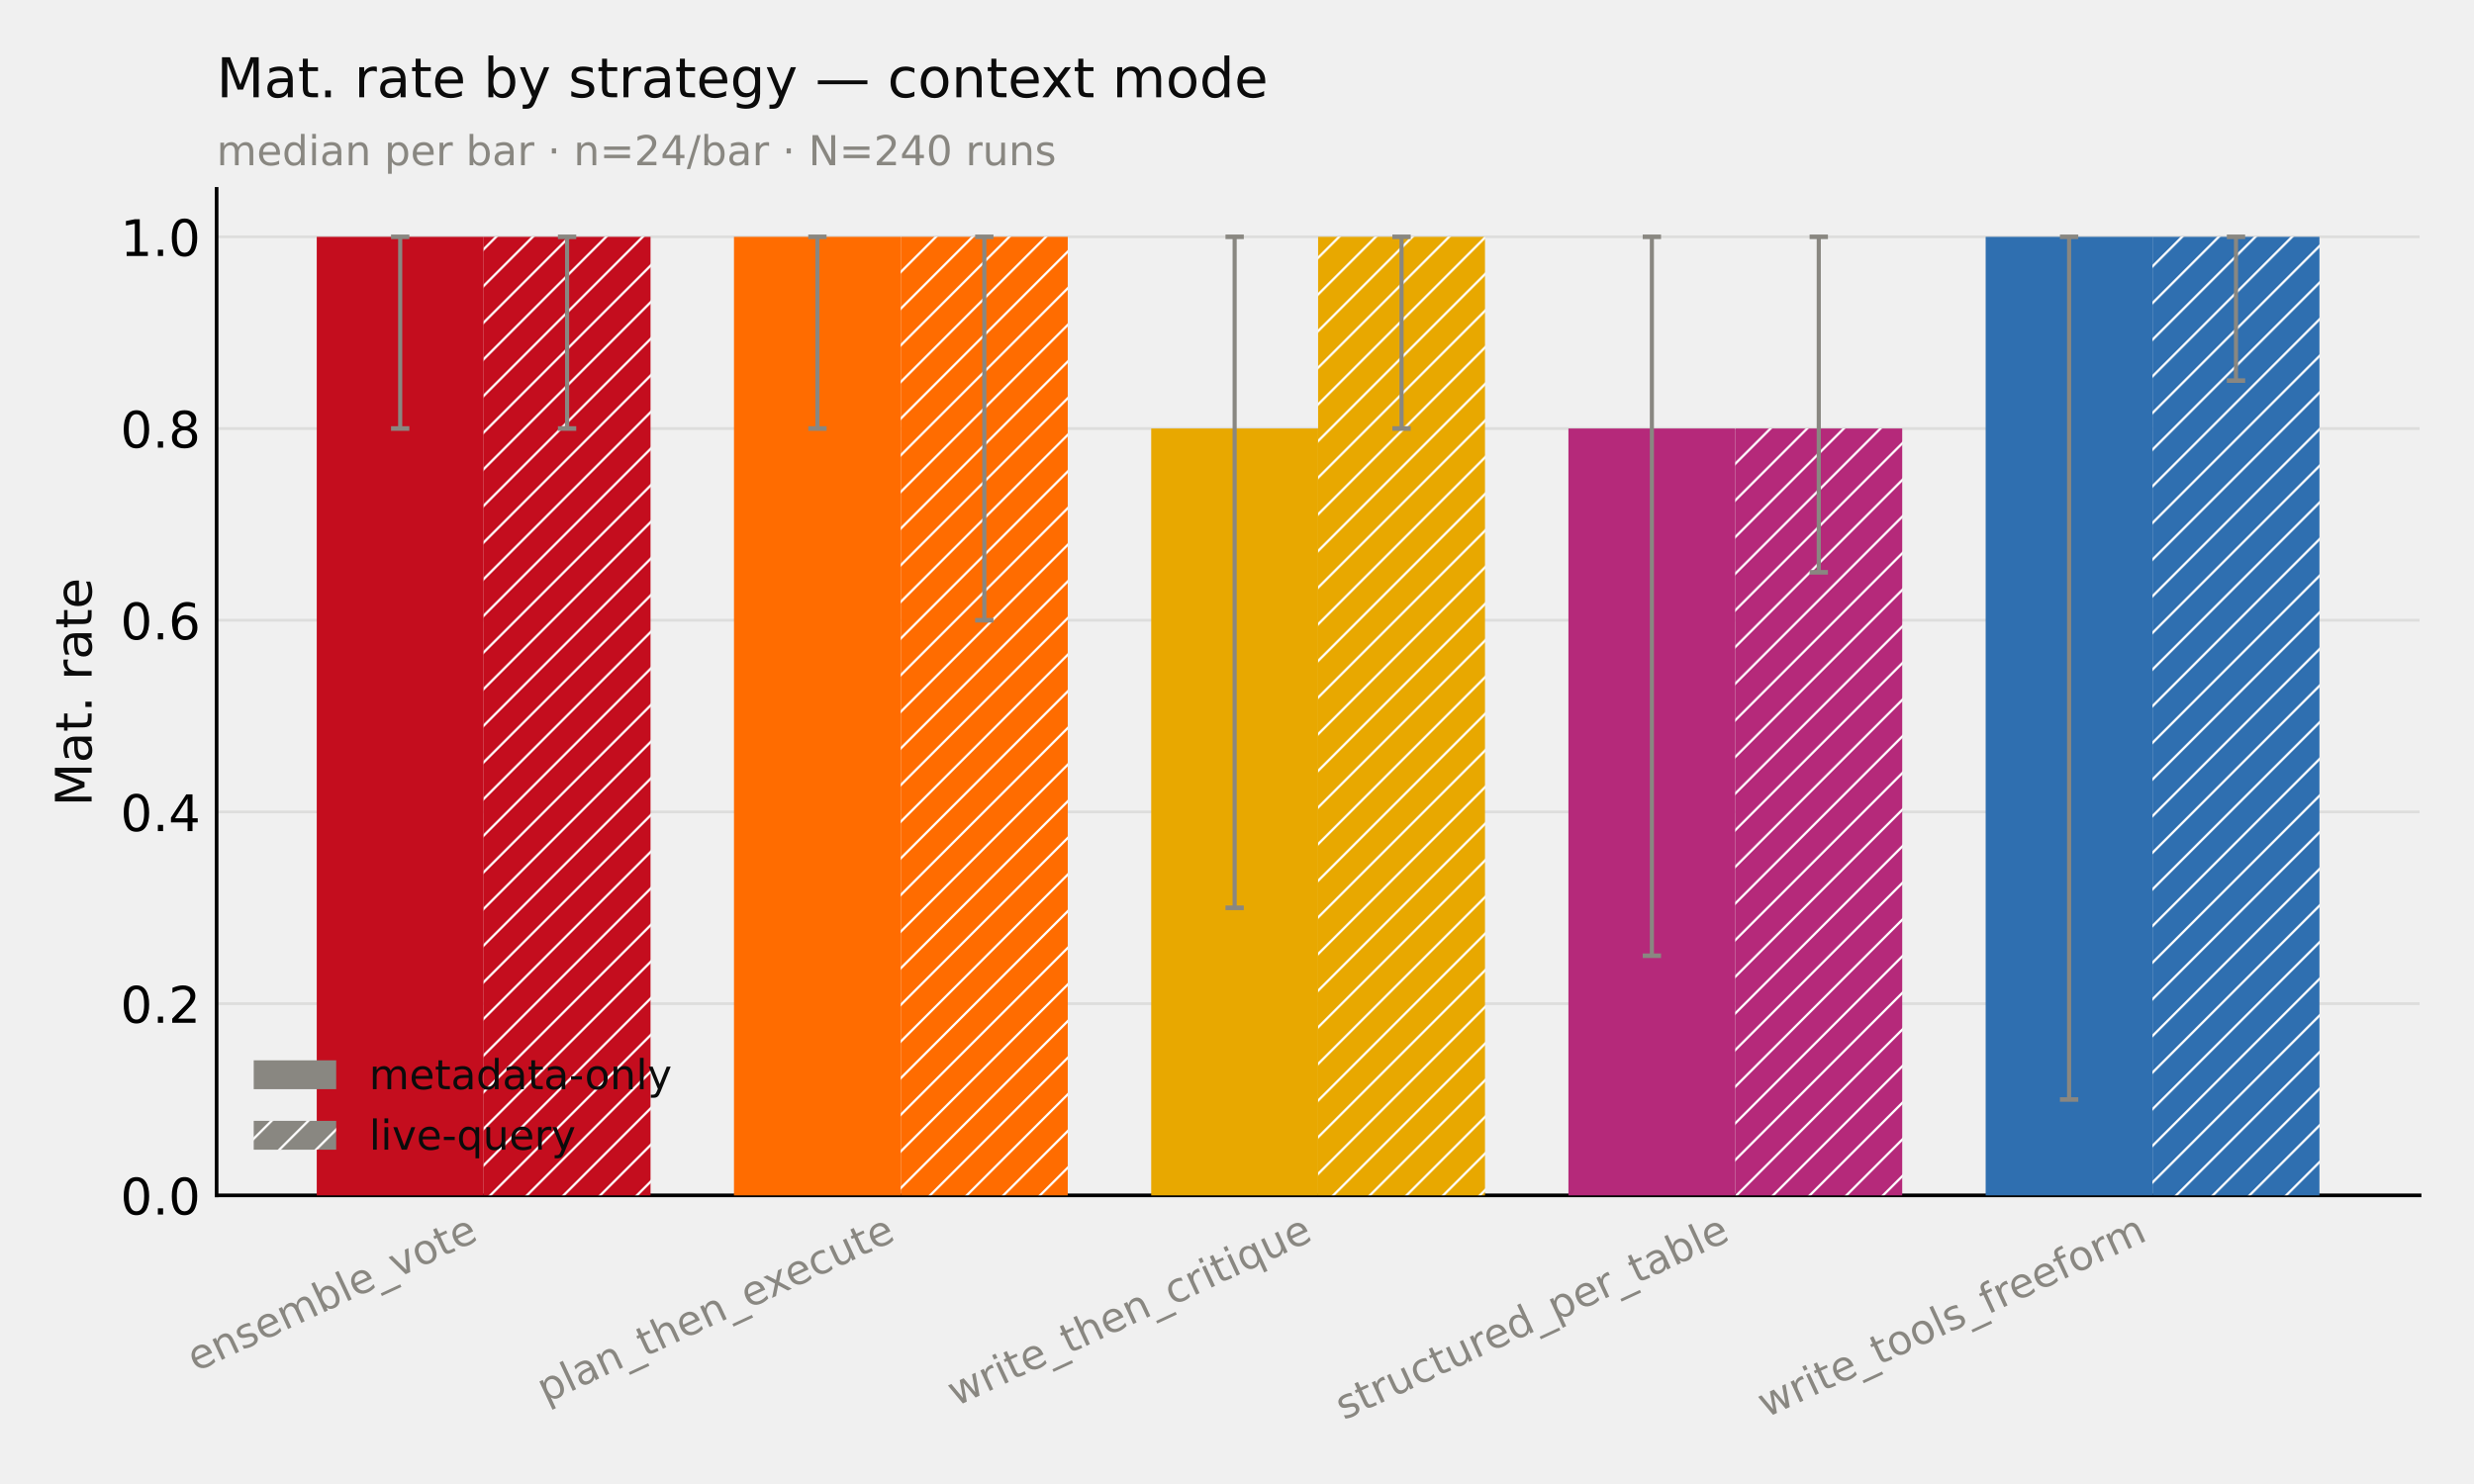
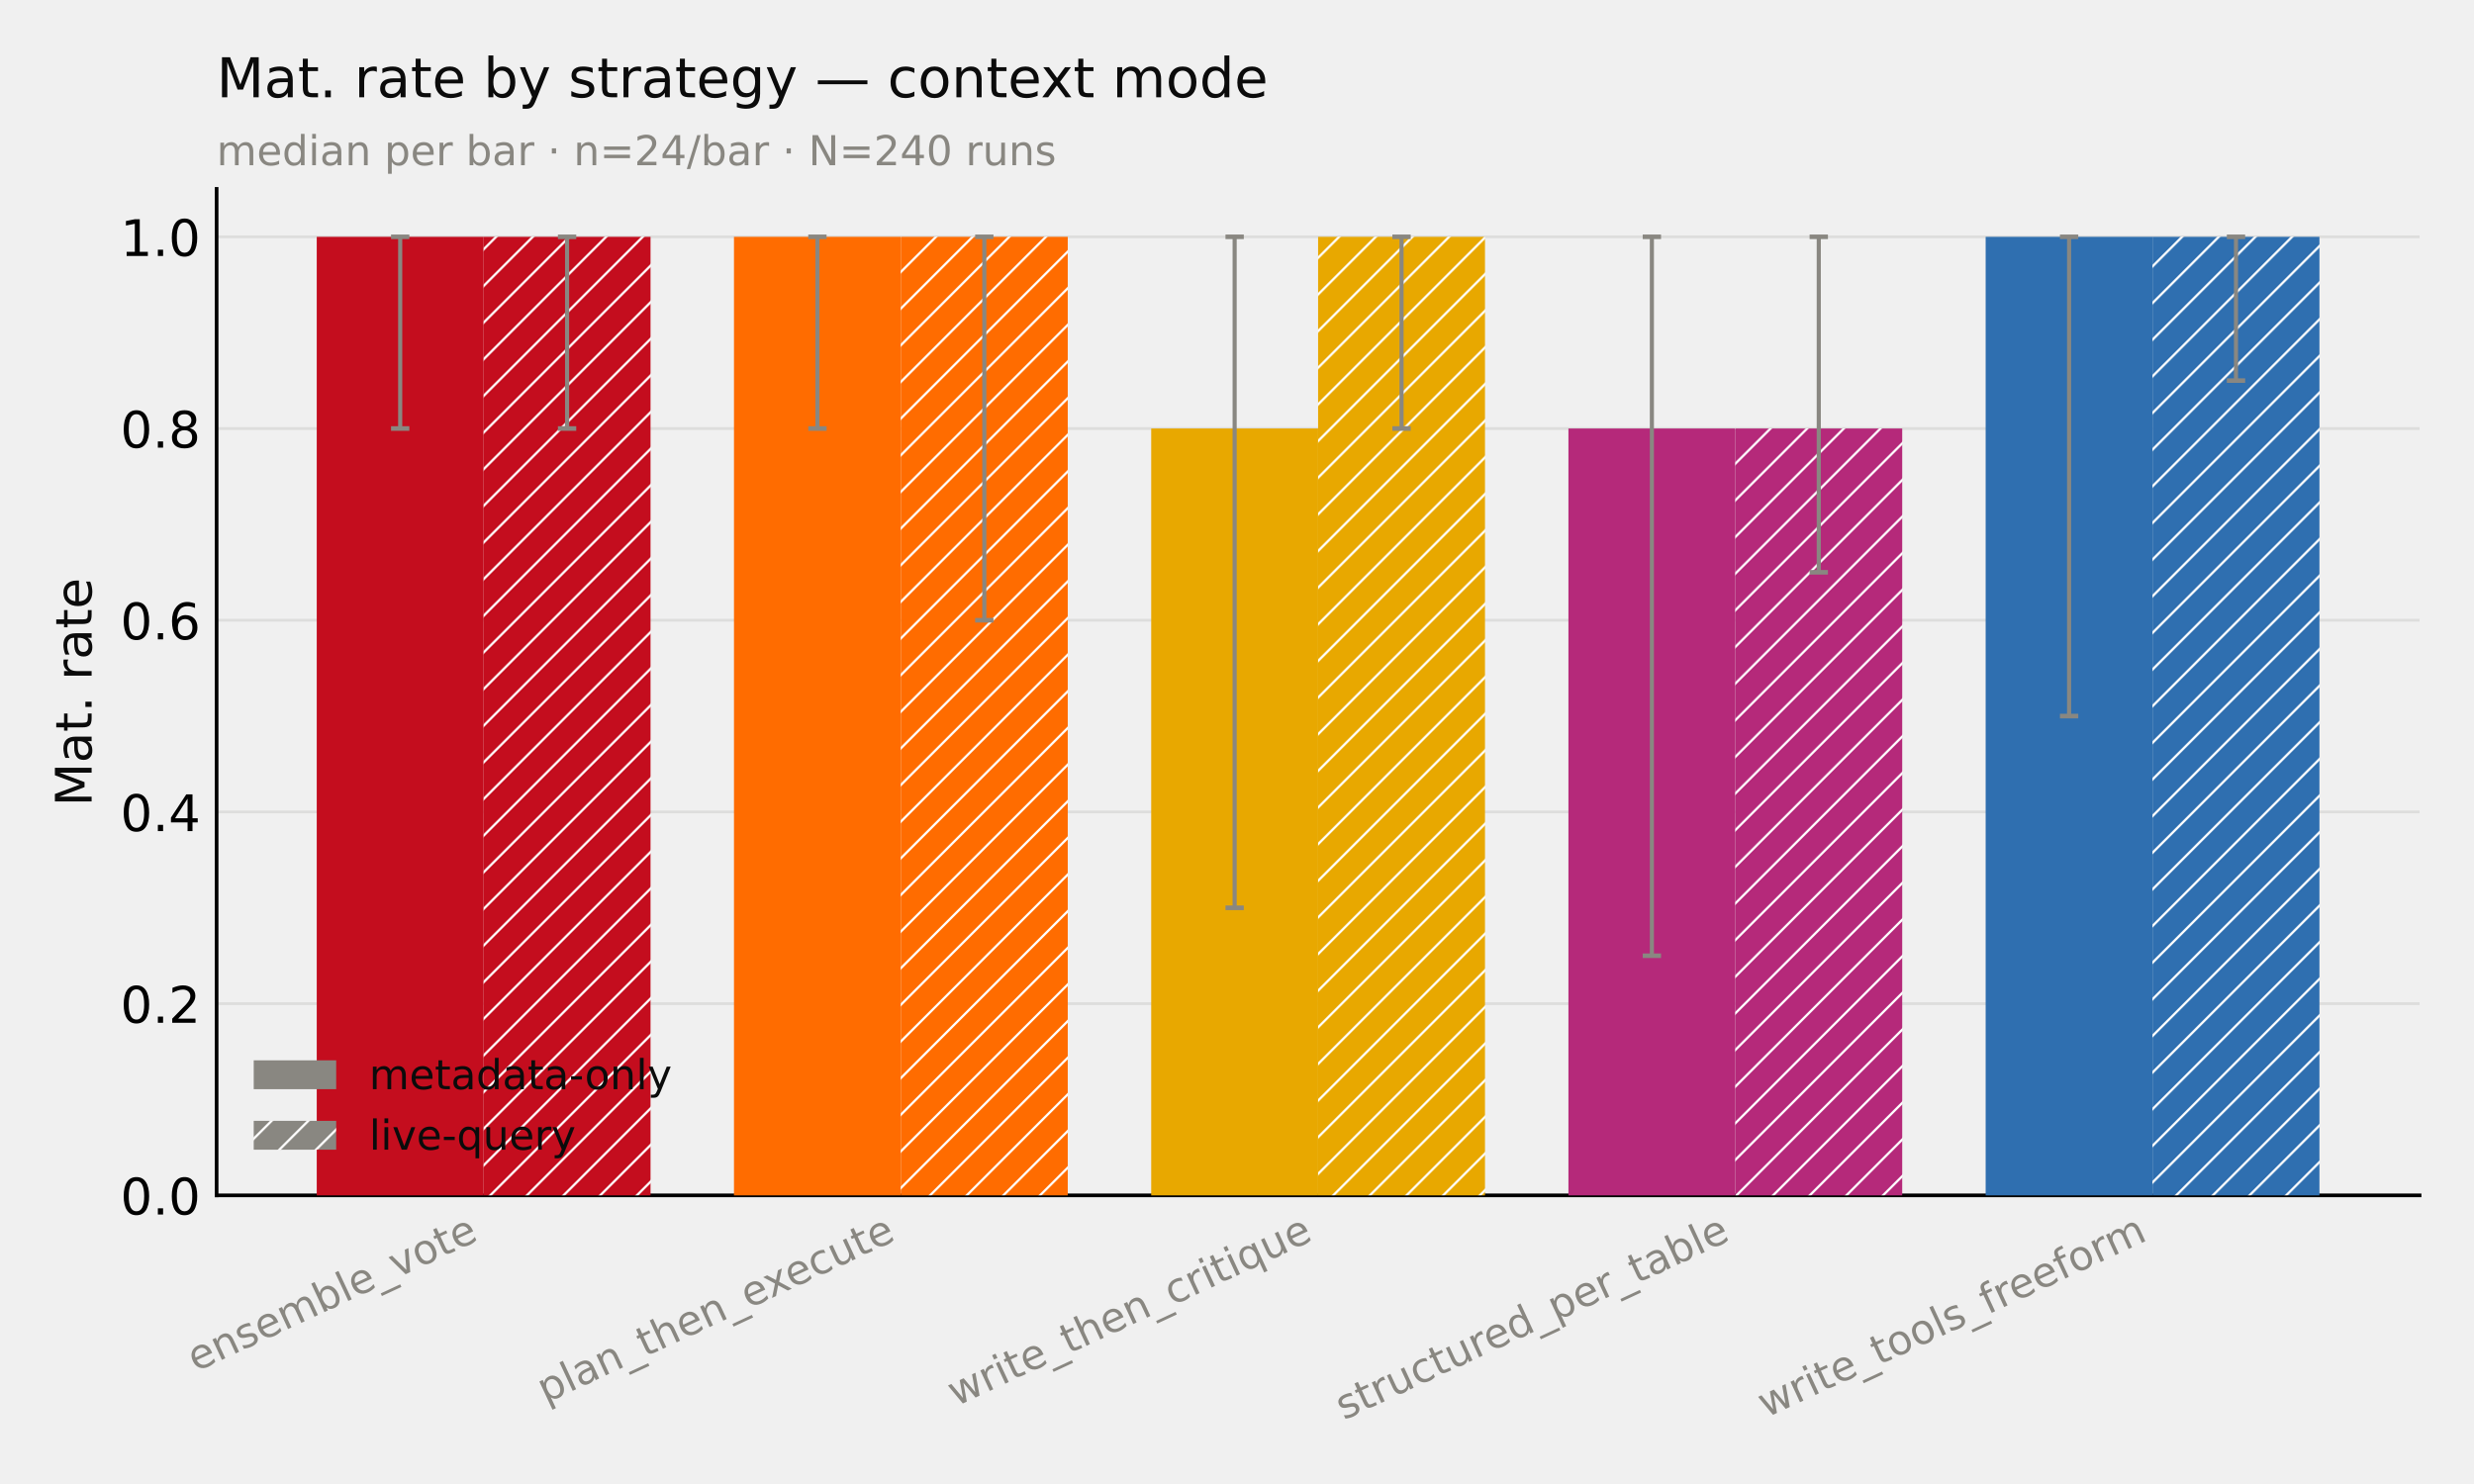
<svg xmlns="http://www.w3.org/2000/svg" xmlns:xlink="http://www.w3.org/1999/xlink" width="540pt" height="324pt" viewBox="0 0 540 324" version="1.1">
  <defs>
    <style type="text/css">*{stroke-linejoin: round; stroke-linecap: butt}</style>
  </defs>
  <g id="figure_1">
    <g id="patch_1">
      <path d="M 0 324  L 540 324  L 540 0  L 0 0  L 0 324  z " style="fill: none" />
    </g>
    <g id="axes_1">
      <g id="patch_2">
        <path d="M 47.28 260.982  L 528.12 260.982  L 528.12 41.24  L 47.28 41.24  L 47.28 260.982  z " style="fill: none" />
      </g>
      <g id="matplotlib.axis_1">
        <g id="xtick_1">
          <g id="line2d_1" />
          <g id="text_1">
            <text style="font-size: 9px; font-family: 'DejaVu Sans', 'Bitstream Vera Sans', 'Computer Modern Sans Serif', 'Lucida Grande', 'Verdana', 'Geneva', 'Lucid', 'Arial', 'Helvetica', 'Avant Garde', sans-serif; fill: #898781" transform="translate(42.68812 299.5812) rotate(-25)">ensemble_vote</text>
          </g>
        </g>
        <g id="xtick_2">
          <g id="line2d_2" />
          <g id="text_2">
            <text style="font-size: 9px; font-family: 'DejaVu Sans', 'Bitstream Vera Sans', 'Computer Modern Sans Serif', 'Lucida Grande', 'Verdana', 'Geneva', 'Lucid', 'Arial', 'Helvetica', 'Avant Garde', sans-serif; fill: #898781" transform="translate(119.0716 306.4289) rotate(-25)">plan_then_execute</text>
          </g>
        </g>
        <g id="xtick_3">
          <g id="line2d_3" />
          <g id="text_3">
            <text style="font-size: 9px; font-family: 'DejaVu Sans', 'Bitstream Vera Sans', 'Computer Modern Sans Serif', 'Lucida Grande', 'Verdana', 'Geneva', 'Lucid', 'Arial', 'Helvetica', 'Avant Garde', sans-serif; fill: #898781" transform="translate(208.6499 307.1236) rotate(-25)">write_then_critique</text>
          </g>
        </g>
        <g id="xtick_4">
          <g id="line2d_4" />
          <g id="text_4">
            <text style="font-size: 9px; font-family: 'DejaVu Sans', 'Bitstream Vera Sans', 'Computer Modern Sans Serif', 'Lucida Grande', 'Verdana', 'Geneva', 'Lucid', 'Arial', 'Helvetica', 'Avant Garde', sans-serif; fill: #898781" transform="translate(293.3163 310.1088) rotate(-25)">structured_per_table</text>
          </g>
        </g>
        <g id="xtick_5">
          <g id="line2d_5" />
          <g id="text_5">
            <text style="font-size: 9px; font-family: 'DejaVu Sans', 'Bitstream Vera Sans', 'Computer Modern Sans Serif', 'Lucida Grande', 'Verdana', 'Geneva', 'Lucid', 'Arial', 'Helvetica', 'Avant Garde', sans-serif; fill: #898781" transform="translate(385.4843 309.5959) rotate(-25)">write_tools_freeform</text>
          </g>
        </g>
      </g>
      <g id="matplotlib.axis_2">
        <g id="ytick_1">
          <g id="line2d_6">
            <path d="M 47.28 260.982  L 528.12 260.982  " clip-path="url(#pb1617f5076)" style="fill: none; stroke: #898781; stroke-opacity: 0.18; stroke-width: 0.6; stroke-linecap: square" />
          </g>
          <g id="line2d_7" />
          <g id="text_6">
            <text style="font-size: 11px; font-family: 'DejaVu Sans', 'Bitstream Vera Sans', 'Computer Modern Sans Serif', 'Lucida Grande', 'Verdana', 'Geneva', 'Lucid', 'Arial', 'Helvetica', 'Avant Garde', sans-serif; text-anchor: end" x="43.78" y="265.161" transform="rotate(-0 43.78 265.1614)">0.0</text>
          </g>
        </g>
        <g id="ytick_2">
          <g id="line2d_8">
            <path d="M 47.28 219.127  L 528.12 219.127  " clip-path="url(#pb1617f5076)" style="fill: none; stroke: #898781; stroke-opacity: 0.18; stroke-width: 0.6; stroke-linecap: square" />
          </g>
          <g id="line2d_9" />
          <g id="text_7">
            <text style="font-size: 11px; font-family: 'DejaVu Sans', 'Bitstream Vera Sans', 'Computer Modern Sans Serif', 'Lucida Grande', 'Verdana', 'Geneva', 'Lucid', 'Arial', 'Helvetica', 'Avant Garde', sans-serif; text-anchor: end" x="43.78" y="223.306" transform="rotate(-0 43.78 223.3057)">0.2</text>
          </g>
        </g>
        <g id="ytick_3">
          <g id="line2d_10">
            <path d="M 47.28 177.271  L 528.12 177.271  " clip-path="url(#pb1617f5076)" style="fill: none; stroke: #898781; stroke-opacity: 0.18; stroke-width: 0.6; stroke-linecap: square" />
          </g>
          <g id="line2d_11" />
          <g id="text_8">
            <text style="font-size: 11px; font-family: 'DejaVu Sans', 'Bitstream Vera Sans', 'Computer Modern Sans Serif', 'Lucida Grande', 'Verdana', 'Geneva', 'Lucid', 'Arial', 'Helvetica', 'Avant Garde', sans-serif; text-anchor: end" x="43.78" y="181.45" transform="rotate(-0 43.78 181.45)">0.4</text>
          </g>
        </g>
        <g id="ytick_4">
          <g id="line2d_12">
            <path d="M 47.28 135.415  L 528.12 135.415  " clip-path="url(#pb1617f5076)" style="fill: none; stroke: #898781; stroke-opacity: 0.18; stroke-width: 0.6; stroke-linecap: square" />
          </g>
          <g id="line2d_13" />
          <g id="text_9">
            <text style="font-size: 11px; font-family: 'DejaVu Sans', 'Bitstream Vera Sans', 'Computer Modern Sans Serif', 'Lucida Grande', 'Verdana', 'Geneva', 'Lucid', 'Arial', 'Helvetica', 'Avant Garde', sans-serif; text-anchor: end" x="43.78" y="139.594" transform="rotate(-0 43.78 139.5944)">0.6</text>
          </g>
        </g>
        <g id="ytick_5">
          <g id="line2d_14">
            <path d="M 47.28 93.56  L 528.12 93.56  " clip-path="url(#pb1617f5076)" style="fill: none; stroke: #898781; stroke-opacity: 0.18; stroke-width: 0.6; stroke-linecap: square" />
          </g>
          <g id="line2d_15" />
          <g id="text_10">
            <text style="font-size: 11px; font-family: 'DejaVu Sans', 'Bitstream Vera Sans', 'Computer Modern Sans Serif', 'Lucida Grande', 'Verdana', 'Geneva', 'Lucid', 'Arial', 'Helvetica', 'Avant Garde', sans-serif; text-anchor: end" x="43.78" y="97.739" transform="rotate(-0 43.78 97.73872)">0.8</text>
          </g>
        </g>
        <g id="ytick_6">
          <g id="line2d_16">
            <path d="M 47.28 51.704  L 528.12 51.704  " clip-path="url(#pb1617f5076)" style="fill: none; stroke: #898781; stroke-opacity: 0.18; stroke-width: 0.6; stroke-linecap: square" />
          </g>
          <g id="line2d_17" />
          <g id="text_11">
            <text style="font-size: 11px; font-family: 'DejaVu Sans', 'Bitstream Vera Sans', 'Computer Modern Sans Serif', 'Lucida Grande', 'Verdana', 'Geneva', 'Lucid', 'Arial', 'Helvetica', 'Avant Garde', sans-serif; text-anchor: end" x="43.78" y="55.883" transform="rotate(-0 43.78 55.88306)">1.0</text>
          </g>
        </g>
        <g id="text_12">
          <text style="font-size: 11px; font-family: 'DejaVu Sans', 'Bitstream Vera Sans', 'Computer Modern Sans Serif', 'Lucida Grande', 'Verdana', 'Geneva', 'Lucid', 'Arial', 'Helvetica', 'Avant Garde', sans-serif; text-anchor: middle; fill: #0b0b0b" x="19.999" y="151.111" transform="rotate(-90 19.99891 151.1111)">Mat. rate</text>
        </g>
      </g>
      <g id="patch_3">
        <path d="M 47.28 260.982  L 47.28 41.24  " style="fill: none; stroke: #000000; stroke-width: 0.8; stroke-linejoin: miter; stroke-linecap: square" />
      </g>
      <g id="patch_4">
        <path d="M 47.28 260.982  L 528.12 260.982  " style="fill: none; stroke: #000000; stroke-width: 0.8; stroke-linejoin: miter; stroke-linecap: square" />
      </g>
      <g id="patch_5">
        <path d="M 69.136 260.982  L 105.564 260.982  L 105.564 51.704  L 69.136 51.704  z " clip-path="url(#pb1617f5076)" style="fill: #c40d1e" />
      </g>
      <g id="patch_6">
        <path d="M 160.205 260.982  L 196.632 260.982  L 196.632 51.704  L 160.205 51.704  z " clip-path="url(#pb1617f5076)" style="fill: #ff6c00" />
      </g>
      <g id="patch_7">
        <path d="M 251.273 260.982  L 287.7 260.982  L 287.7 93.56  L 251.273 93.56  z " clip-path="url(#pb1617f5076)" style="fill: #e8a800" />
      </g>
      <g id="patch_8">
        <path d="M 342.341 260.982  L 378.768 260.982  L 378.768 93.56  L 342.341 93.56  z " clip-path="url(#pb1617f5076)" style="fill: #b5297a" />
      </g>
      <g id="patch_9">
        <path d="M 433.409 260.982  L 469.836 260.982  L 469.836 51.704  L 433.409 51.704  z " clip-path="url(#pb1617f5076)" style="fill: #2f6fb0" />
      </g>
      <g id="patch_10">
        <path d="M 105.564 260.982  L 141.991 260.982  L 141.991 51.704  L 105.564 51.704  z " clip-path="url(#pb1617f5076)" style="fill: url(#h20146b4fa7)" />
      </g>
      <g id="patch_11">
        <path d="M 196.632 260.982  L 233.059 260.982  L 233.059 51.704  L 196.632 51.704  z " clip-path="url(#pb1617f5076)" style="fill: url(#hf482982c65)" />
      </g>
      <g id="patch_12">
        <path d="M 287.7 260.982  L 324.127 260.982  L 324.127 51.704  L 287.7 51.704  z " clip-path="url(#pb1617f5076)" style="fill: url(#h7a3ad3c2db)" />
      </g>
      <g id="patch_13">
        <path d="M 378.768 260.982  L 415.195 260.982  L 415.195 93.56  L 378.768 93.56  z " clip-path="url(#pb1617f5076)" style="fill: url(#h043da4cbdd)" />
      </g>
      <g id="patch_14">
        <path d="M 469.836 260.982  L 506.264 260.982  L 506.264 51.704  L 469.836 51.704  z " clip-path="url(#pb1617f5076)" style="fill: url(#h0b8172f50e)" />
      </g>
      <g id="text_13">
        <text style="font-size: 9px; font-family: 'DejaVu Sans', 'Bitstream Vera Sans', 'Computer Modern Sans Serif', 'Lucida Grande', 'Verdana', 'Geneva', 'Lucid', 'Arial', 'Helvetica', 'Avant Garde', sans-serif; text-anchor: start; fill: #898781" x="47.28" y="36.072" transform="rotate(-0 47.28 36.07215)">median per bar · n=24/bar · N=240 runs</text>
      </g>
      <g id="text_14">
        <text style="font-size: 12px; font-family: 'DejaVu Sans', 'Bitstream Vera Sans', 'Computer Modern Sans Serif', 'Lucida Grande', 'Verdana', 'Geneva', 'Lucid', 'Arial', 'Helvetica', 'Avant Garde', sans-serif; text-anchor: start; fill: #0b0b0b" x="47.28" y="21.24" transform="rotate(-0 47.28 21.24)">Mat. rate by strategy — context mode</text>
      </g>
      <g id="LineCollection_1">
        <path d="M 87.35 93.56  L 87.35 51.704  " clip-path="url(#pb1617f5076)" style="fill: none; stroke: #898781; stroke-width: 0.9" />
        <path d="M 178.418 93.56  L 178.418 51.704  " clip-path="url(#pb1617f5076)" style="fill: none; stroke: #898781; stroke-width: 0.9" />
        <path d="M 269.486 198.199  L 269.486 51.704  " clip-path="url(#pb1617f5076)" style="fill: none; stroke: #898781; stroke-width: 0.9" />
        <path d="M 360.555 208.663  L 360.555 51.704  " clip-path="url(#pb1617f5076)" style="fill: none; stroke: #898781; stroke-width: 0.9" />
-         <path d="M 451.623 240.054  L 451.623 51.704  " clip-path="url(#pb1617f5076)" style="fill: none; stroke: #898781; stroke-width: 0.9" />
+         <path d="M 451.623 156.343  L 451.623 51.704  " clip-path="url(#pb1617f5076)" style="fill: none; stroke: #898781; stroke-width: 0.9" />
      </g>
      <g id="line2d_18">
        <defs>
          <path id="m463a00b9f9" d="M 2 0  L -2 -0  " style="stroke: #898781" />
        </defs>
        <g clip-path="url(#pb1617f5076)">
          <use xlink:href="#m463a00b9f9" x="87.35" y="93.56" style="fill: #1f77b4; stroke: #898781" />
          <use xlink:href="#m463a00b9f9" x="178.418" y="93.56" style="fill: #1f77b4; stroke: #898781" />
          <use xlink:href="#m463a00b9f9" x="269.486" y="198.199" style="fill: #1f77b4; stroke: #898781" />
          <use xlink:href="#m463a00b9f9" x="360.555" y="208.663" style="fill: #1f77b4; stroke: #898781" />
-           <use xlink:href="#m463a00b9f9" x="451.623" y="240.054" style="fill: #1f77b4; stroke: #898781" />
+           <use xlink:href="#m463a00b9f9" x="451.623" y="156.343" style="fill: #1f77b4; stroke: #898781" />
        </g>
      </g>
      <g id="line2d_19">
        <g clip-path="url(#pb1617f5076)">
          <use xlink:href="#m463a00b9f9" x="87.35" y="51.704" style="fill: #1f77b4; stroke: #898781" />
          <use xlink:href="#m463a00b9f9" x="178.418" y="51.704" style="fill: #1f77b4; stroke: #898781" />
          <use xlink:href="#m463a00b9f9" x="269.486" y="51.704" style="fill: #1f77b4; stroke: #898781" />
          <use xlink:href="#m463a00b9f9" x="360.555" y="51.704" style="fill: #1f77b4; stroke: #898781" />
          <use xlink:href="#m463a00b9f9" x="451.623" y="51.704" style="fill: #1f77b4; stroke: #898781" />
        </g>
      </g>
      <g id="LineCollection_2">
        <path d="M 123.777 93.56  L 123.777 51.704  " clip-path="url(#pb1617f5076)" style="fill: none; stroke: #898781; stroke-width: 0.9" />
        <path d="M 214.845 135.415  L 214.845 51.704  " clip-path="url(#pb1617f5076)" style="fill: none; stroke: #898781; stroke-width: 0.9" />
        <path d="M 305.914 93.56  L 305.914 51.704  " clip-path="url(#pb1617f5076)" style="fill: none; stroke: #898781; stroke-width: 0.9" />
        <path d="M 396.982 124.951  L 396.982 51.704  " clip-path="url(#pb1617f5076)" style="fill: none; stroke: #898781; stroke-width: 0.9" />
        <path d="M 488.05 83.096  L 488.05 51.704  " clip-path="url(#pb1617f5076)" style="fill: none; stroke: #898781; stroke-width: 0.9" />
      </g>
      <g id="line2d_20">
        <g clip-path="url(#pb1617f5076)">
          <use xlink:href="#m463a00b9f9" x="123.777" y="93.56" style="fill: #1f77b4; stroke: #898781" />
          <use xlink:href="#m463a00b9f9" x="214.845" y="135.415" style="fill: #1f77b4; stroke: #898781" />
          <use xlink:href="#m463a00b9f9" x="305.914" y="93.56" style="fill: #1f77b4; stroke: #898781" />
          <use xlink:href="#m463a00b9f9" x="396.982" y="124.951" style="fill: #1f77b4; stroke: #898781" />
          <use xlink:href="#m463a00b9f9" x="488.05" y="83.096" style="fill: #1f77b4; stroke: #898781" />
        </g>
      </g>
      <g id="line2d_21">
        <g clip-path="url(#pb1617f5076)">
          <use xlink:href="#m463a00b9f9" x="123.777" y="51.704" style="fill: #1f77b4; stroke: #898781" />
          <use xlink:href="#m463a00b9f9" x="214.845" y="51.704" style="fill: #1f77b4; stroke: #898781" />
          <use xlink:href="#m463a00b9f9" x="305.914" y="51.704" style="fill: #1f77b4; stroke: #898781" />
          <use xlink:href="#m463a00b9f9" x="396.982" y="51.704" style="fill: #1f77b4; stroke: #898781" />
          <use xlink:href="#m463a00b9f9" x="488.05" y="51.704" style="fill: #1f77b4; stroke: #898781" />
        </g>
      </g>
      <g id="legend_1">
        <g id="patch_15">
          <path d="M 55.38 237.8  L 73.38 237.8  L 73.38 231.5  L 55.38 231.5  z " style="fill: #898781" />
        </g>
        <g id="text_15">
          <text style="font-size: 9px; font-family: 'DejaVu Sans', 'Bitstream Vera Sans', 'Computer Modern Sans Serif', 'Lucida Grande', 'Verdana', 'Geneva', 'Lucid', 'Arial', 'Helvetica', 'Avant Garde', sans-serif; text-anchor: start; fill: #0b0b0b" x="80.58" y="237.8" transform="rotate(-0 80.58 237.8002)">metadata-only</text>
        </g>
        <g id="patch_16">
          <path d="M 55.38 251.011  L 73.38 251.011  L 73.38 244.711  L 55.38 244.711  z " style="fill: url(#h6619fcbfe9)" />
        </g>
        <g id="text_16">
          <text style="font-size: 9px; font-family: 'DejaVu Sans', 'Bitstream Vera Sans', 'Computer Modern Sans Serif', 'Lucida Grande', 'Verdana', 'Geneva', 'Lucid', 'Arial', 'Helvetica', 'Avant Garde', sans-serif; text-anchor: start; fill: #0b0b0b" x="80.58" y="251.011" transform="rotate(-0 80.58 251.0105)">live-query</text>
        </g>
      </g>
    </g>
  </g>
  <defs>
    <clipPath id="pb1617f5076">
      <rect x="47.28" y="41.24" width="480.84" height="219.742" />
    </clipPath>
  </defs>
  <defs>
    <pattern id="h20146b4fa7" patternUnits="userSpaceOnUse" x="0" y="0" width="72" height="72">
      <rect x="0" y="0" width="73" height="73" fill="#c40d1e" />
      <path d="M -36 36  L 36 -36  M -32 40  L 40 -32  M -28 44  L 44 -28  M -24 48  L 48 -24  M -20 52  L 52 -20  M -16 56  L 56 -16  M -12 60  L 60 -12  M -8 64  L 64 -8  M -4 68  L 68 -4  M 0 72  L 72 0  M 4 76  L 76 4  M 8 80  L 80 8  M 12 84  L 84 12  M 16 88  L 88 16  M 20 92  L 92 20  M 24 96  L 96 24  M 28 100  L 100 28  M 32 104  L 104 32  M 36 108  L 108 36  " style="fill: #ffffff; stroke: #ffffff; stroke-width: 0.5; stroke-linecap: butt; stroke-linejoin: miter" />
    </pattern>
    <pattern id="hf482982c65" patternUnits="userSpaceOnUse" x="0" y="0" width="72" height="72">
      <rect x="0" y="0" width="73" height="73" fill="#ff6c00" />
      <path d="M -36 36  L 36 -36  M -32 40  L 40 -32  M -28 44  L 44 -28  M -24 48  L 48 -24  M -20 52  L 52 -20  M -16 56  L 56 -16  M -12 60  L 60 -12  M -8 64  L 64 -8  M -4 68  L 68 -4  M 0 72  L 72 0  M 4 76  L 76 4  M 8 80  L 80 8  M 12 84  L 84 12  M 16 88  L 88 16  M 20 92  L 92 20  M 24 96  L 96 24  M 28 100  L 100 28  M 32 104  L 104 32  M 36 108  L 108 36  " style="fill: #ffffff; stroke: #ffffff; stroke-width: 0.5; stroke-linecap: butt; stroke-linejoin: miter" />
    </pattern>
    <pattern id="h7a3ad3c2db" patternUnits="userSpaceOnUse" x="0" y="0" width="72" height="72">
      <rect x="0" y="0" width="73" height="73" fill="#e8a800" />
      <path d="M -36 36  L 36 -36  M -32 40  L 40 -32  M -28 44  L 44 -28  M -24 48  L 48 -24  M -20 52  L 52 -20  M -16 56  L 56 -16  M -12 60  L 60 -12  M -8 64  L 64 -8  M -4 68  L 68 -4  M 0 72  L 72 0  M 4 76  L 76 4  M 8 80  L 80 8  M 12 84  L 84 12  M 16 88  L 88 16  M 20 92  L 92 20  M 24 96  L 96 24  M 28 100  L 100 28  M 32 104  L 104 32  M 36 108  L 108 36  " style="fill: #ffffff; stroke: #ffffff; stroke-width: 0.5; stroke-linecap: butt; stroke-linejoin: miter" />
    </pattern>
    <pattern id="h043da4cbdd" patternUnits="userSpaceOnUse" x="0" y="0" width="72" height="72">
      <rect x="0" y="0" width="73" height="73" fill="#b5297a" />
      <path d="M -36 36  L 36 -36  M -32 40  L 40 -32  M -28 44  L 44 -28  M -24 48  L 48 -24  M -20 52  L 52 -20  M -16 56  L 56 -16  M -12 60  L 60 -12  M -8 64  L 64 -8  M -4 68  L 68 -4  M 0 72  L 72 0  M 4 76  L 76 4  M 8 80  L 80 8  M 12 84  L 84 12  M 16 88  L 88 16  M 20 92  L 92 20  M 24 96  L 96 24  M 28 100  L 100 28  M 32 104  L 104 32  M 36 108  L 108 36  " style="fill: #ffffff; stroke: #ffffff; stroke-width: 0.5; stroke-linecap: butt; stroke-linejoin: miter" />
    </pattern>
    <pattern id="h0b8172f50e" patternUnits="userSpaceOnUse" x="0" y="0" width="72" height="72">
      <rect x="0" y="0" width="73" height="73" fill="#2f6fb0" />
      <path d="M -36 36  L 36 -36  M -32 40  L 40 -32  M -28 44  L 44 -28  M -24 48  L 48 -24  M -20 52  L 52 -20  M -16 56  L 56 -16  M -12 60  L 60 -12  M -8 64  L 64 -8  M -4 68  L 68 -4  M 0 72  L 72 0  M 4 76  L 76 4  M 8 80  L 80 8  M 12 84  L 84 12  M 16 88  L 88 16  M 20 92  L 92 20  M 24 96  L 96 24  M 28 100  L 100 28  M 32 104  L 104 32  M 36 108  L 108 36  " style="fill: #ffffff; stroke: #ffffff; stroke-width: 0.5; stroke-linecap: butt; stroke-linejoin: miter" />
    </pattern>
    <pattern id="h6619fcbfe9" patternUnits="userSpaceOnUse" x="0" y="0" width="72" height="72">
      <rect x="0" y="0" width="73" height="73" fill="#898781" />
      <path d="M -36 36  L 36 -36  M -32 40  L 40 -32  M -28 44  L 44 -28  M -24 48  L 48 -24  M -20 52  L 52 -20  M -16 56  L 56 -16  M -12 60  L 60 -12  M -8 64  L 64 -8  M -4 68  L 68 -4  M 0 72  L 72 0  M 4 76  L 76 4  M 8 80  L 80 8  M 12 84  L 84 12  M 16 88  L 88 16  M 20 92  L 92 20  M 24 96  L 96 24  M 28 100  L 100 28  M 32 104  L 104 32  M 36 108  L 108 36  " style="fill: #ffffff; stroke: #ffffff; stroke-width: 0.5; stroke-linecap: butt; stroke-linejoin: miter" />
    </pattern>
  </defs>
</svg>
